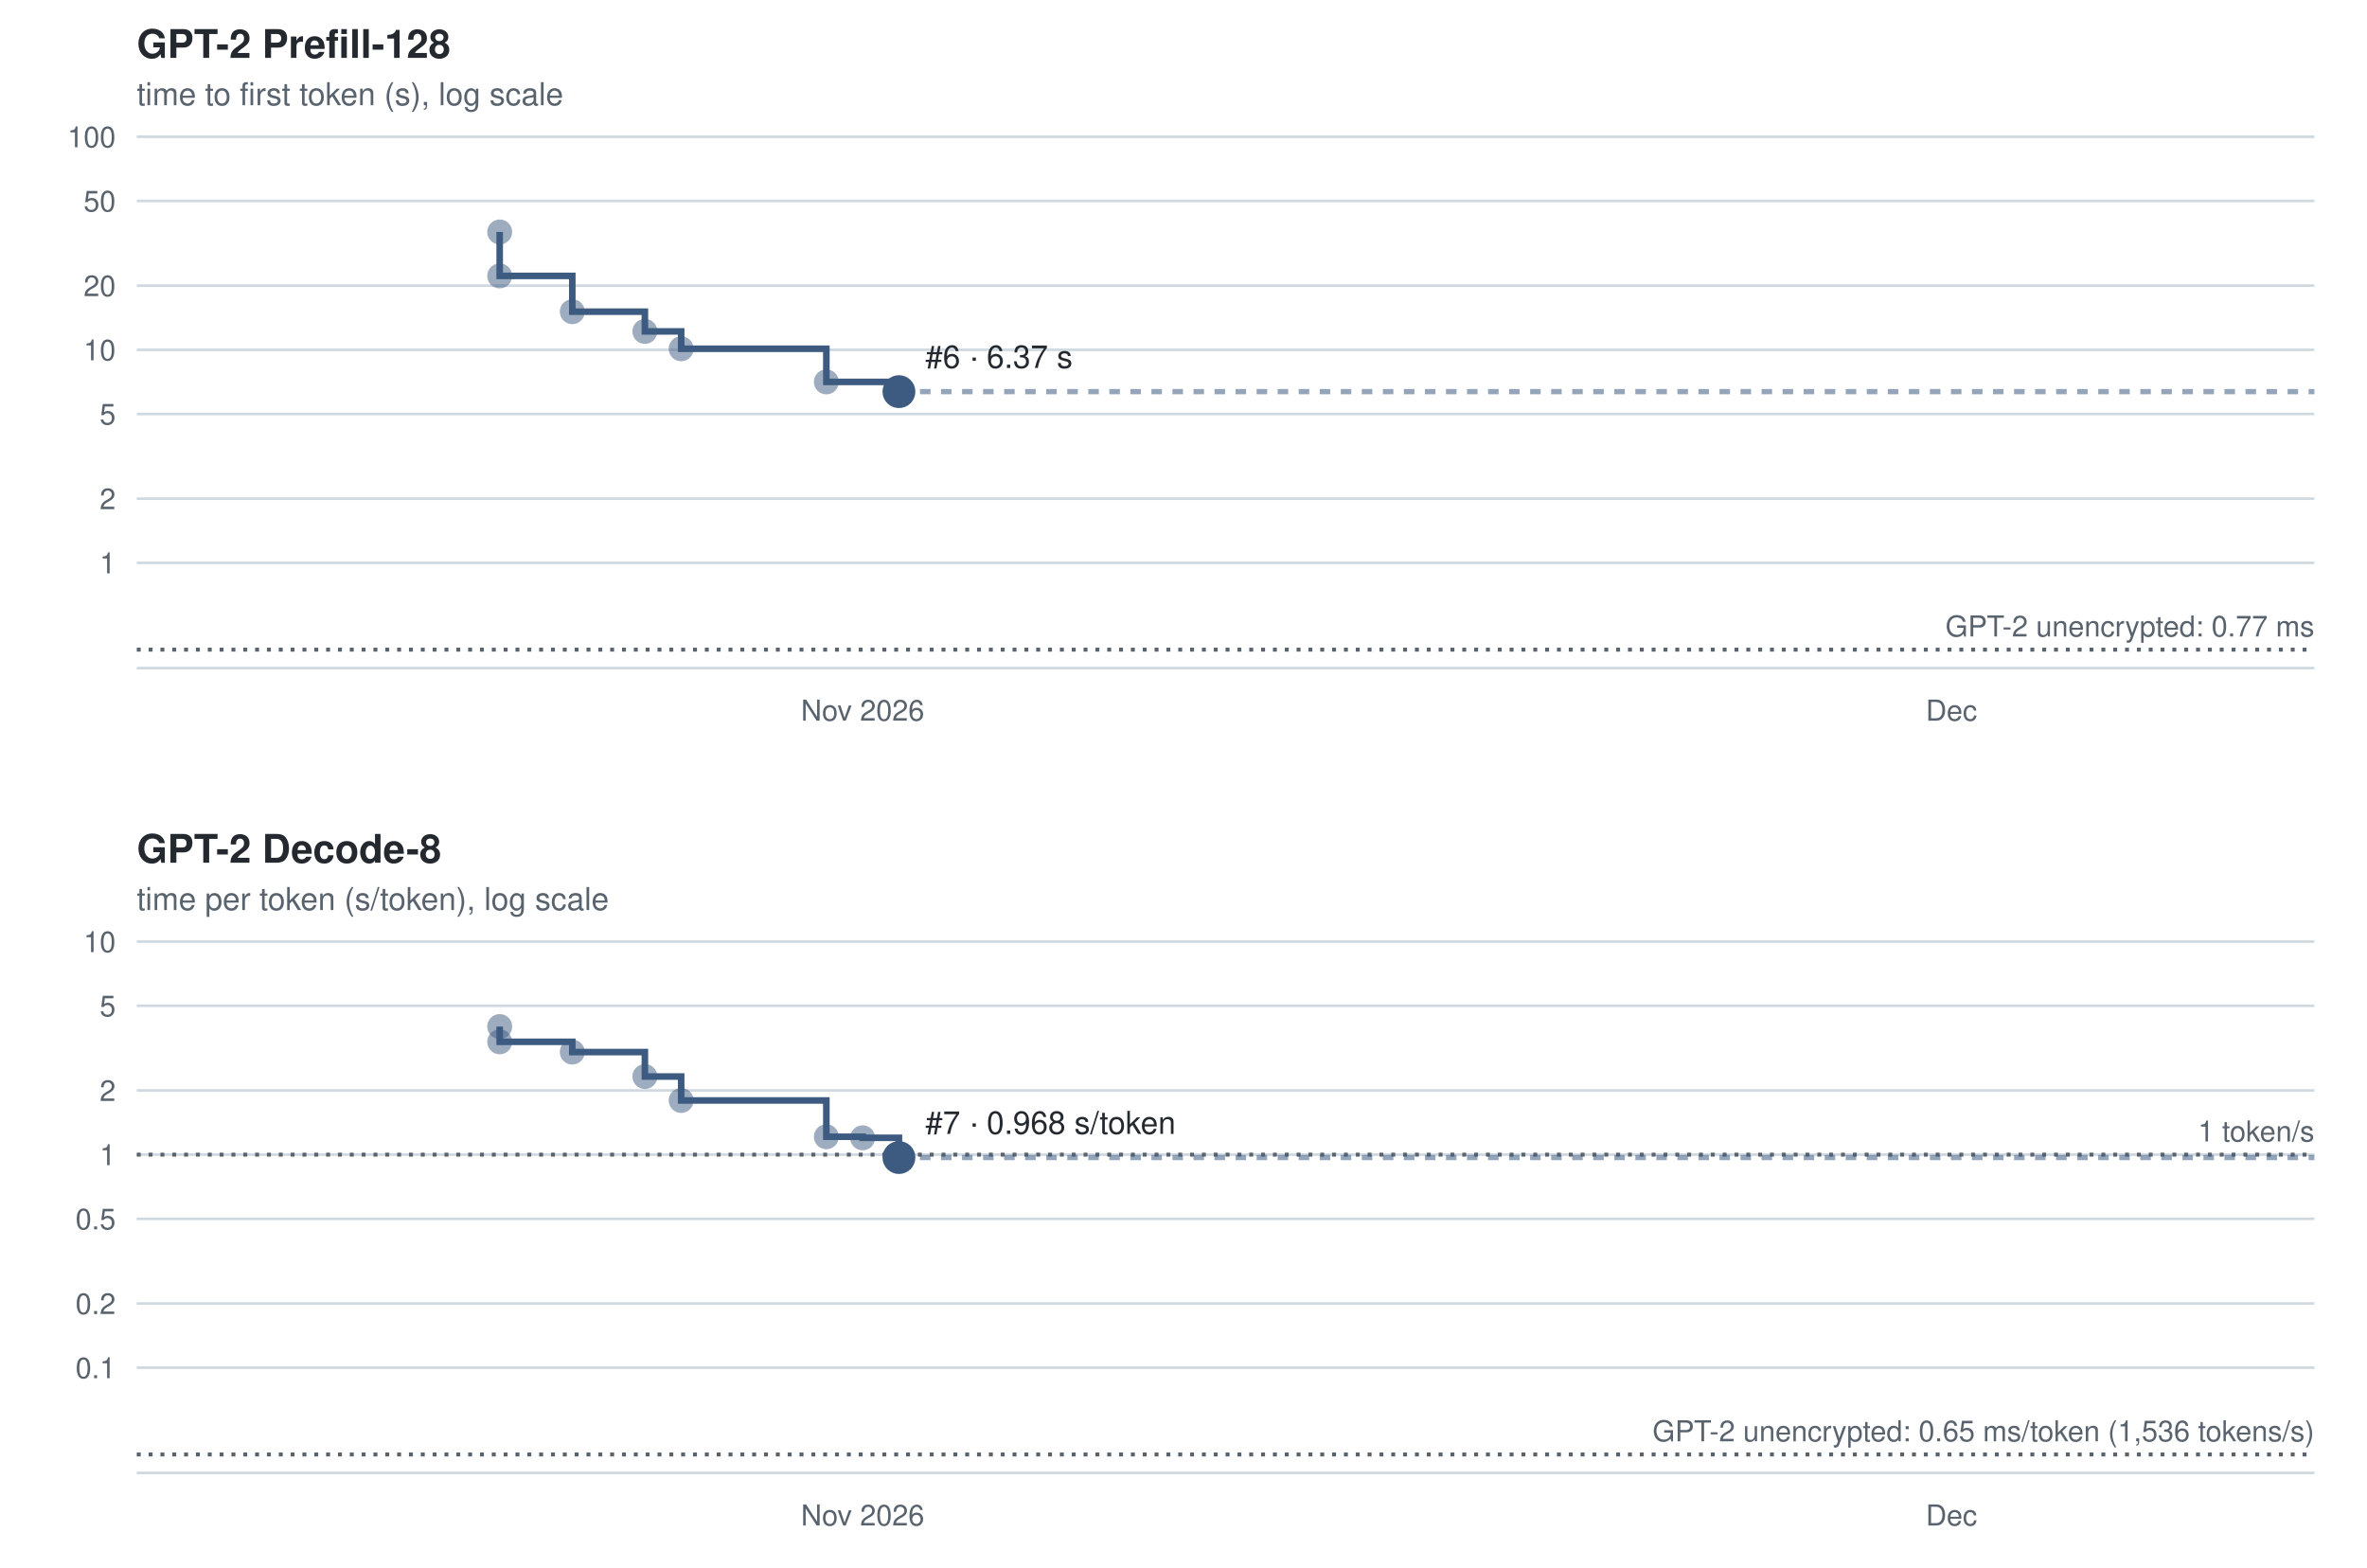
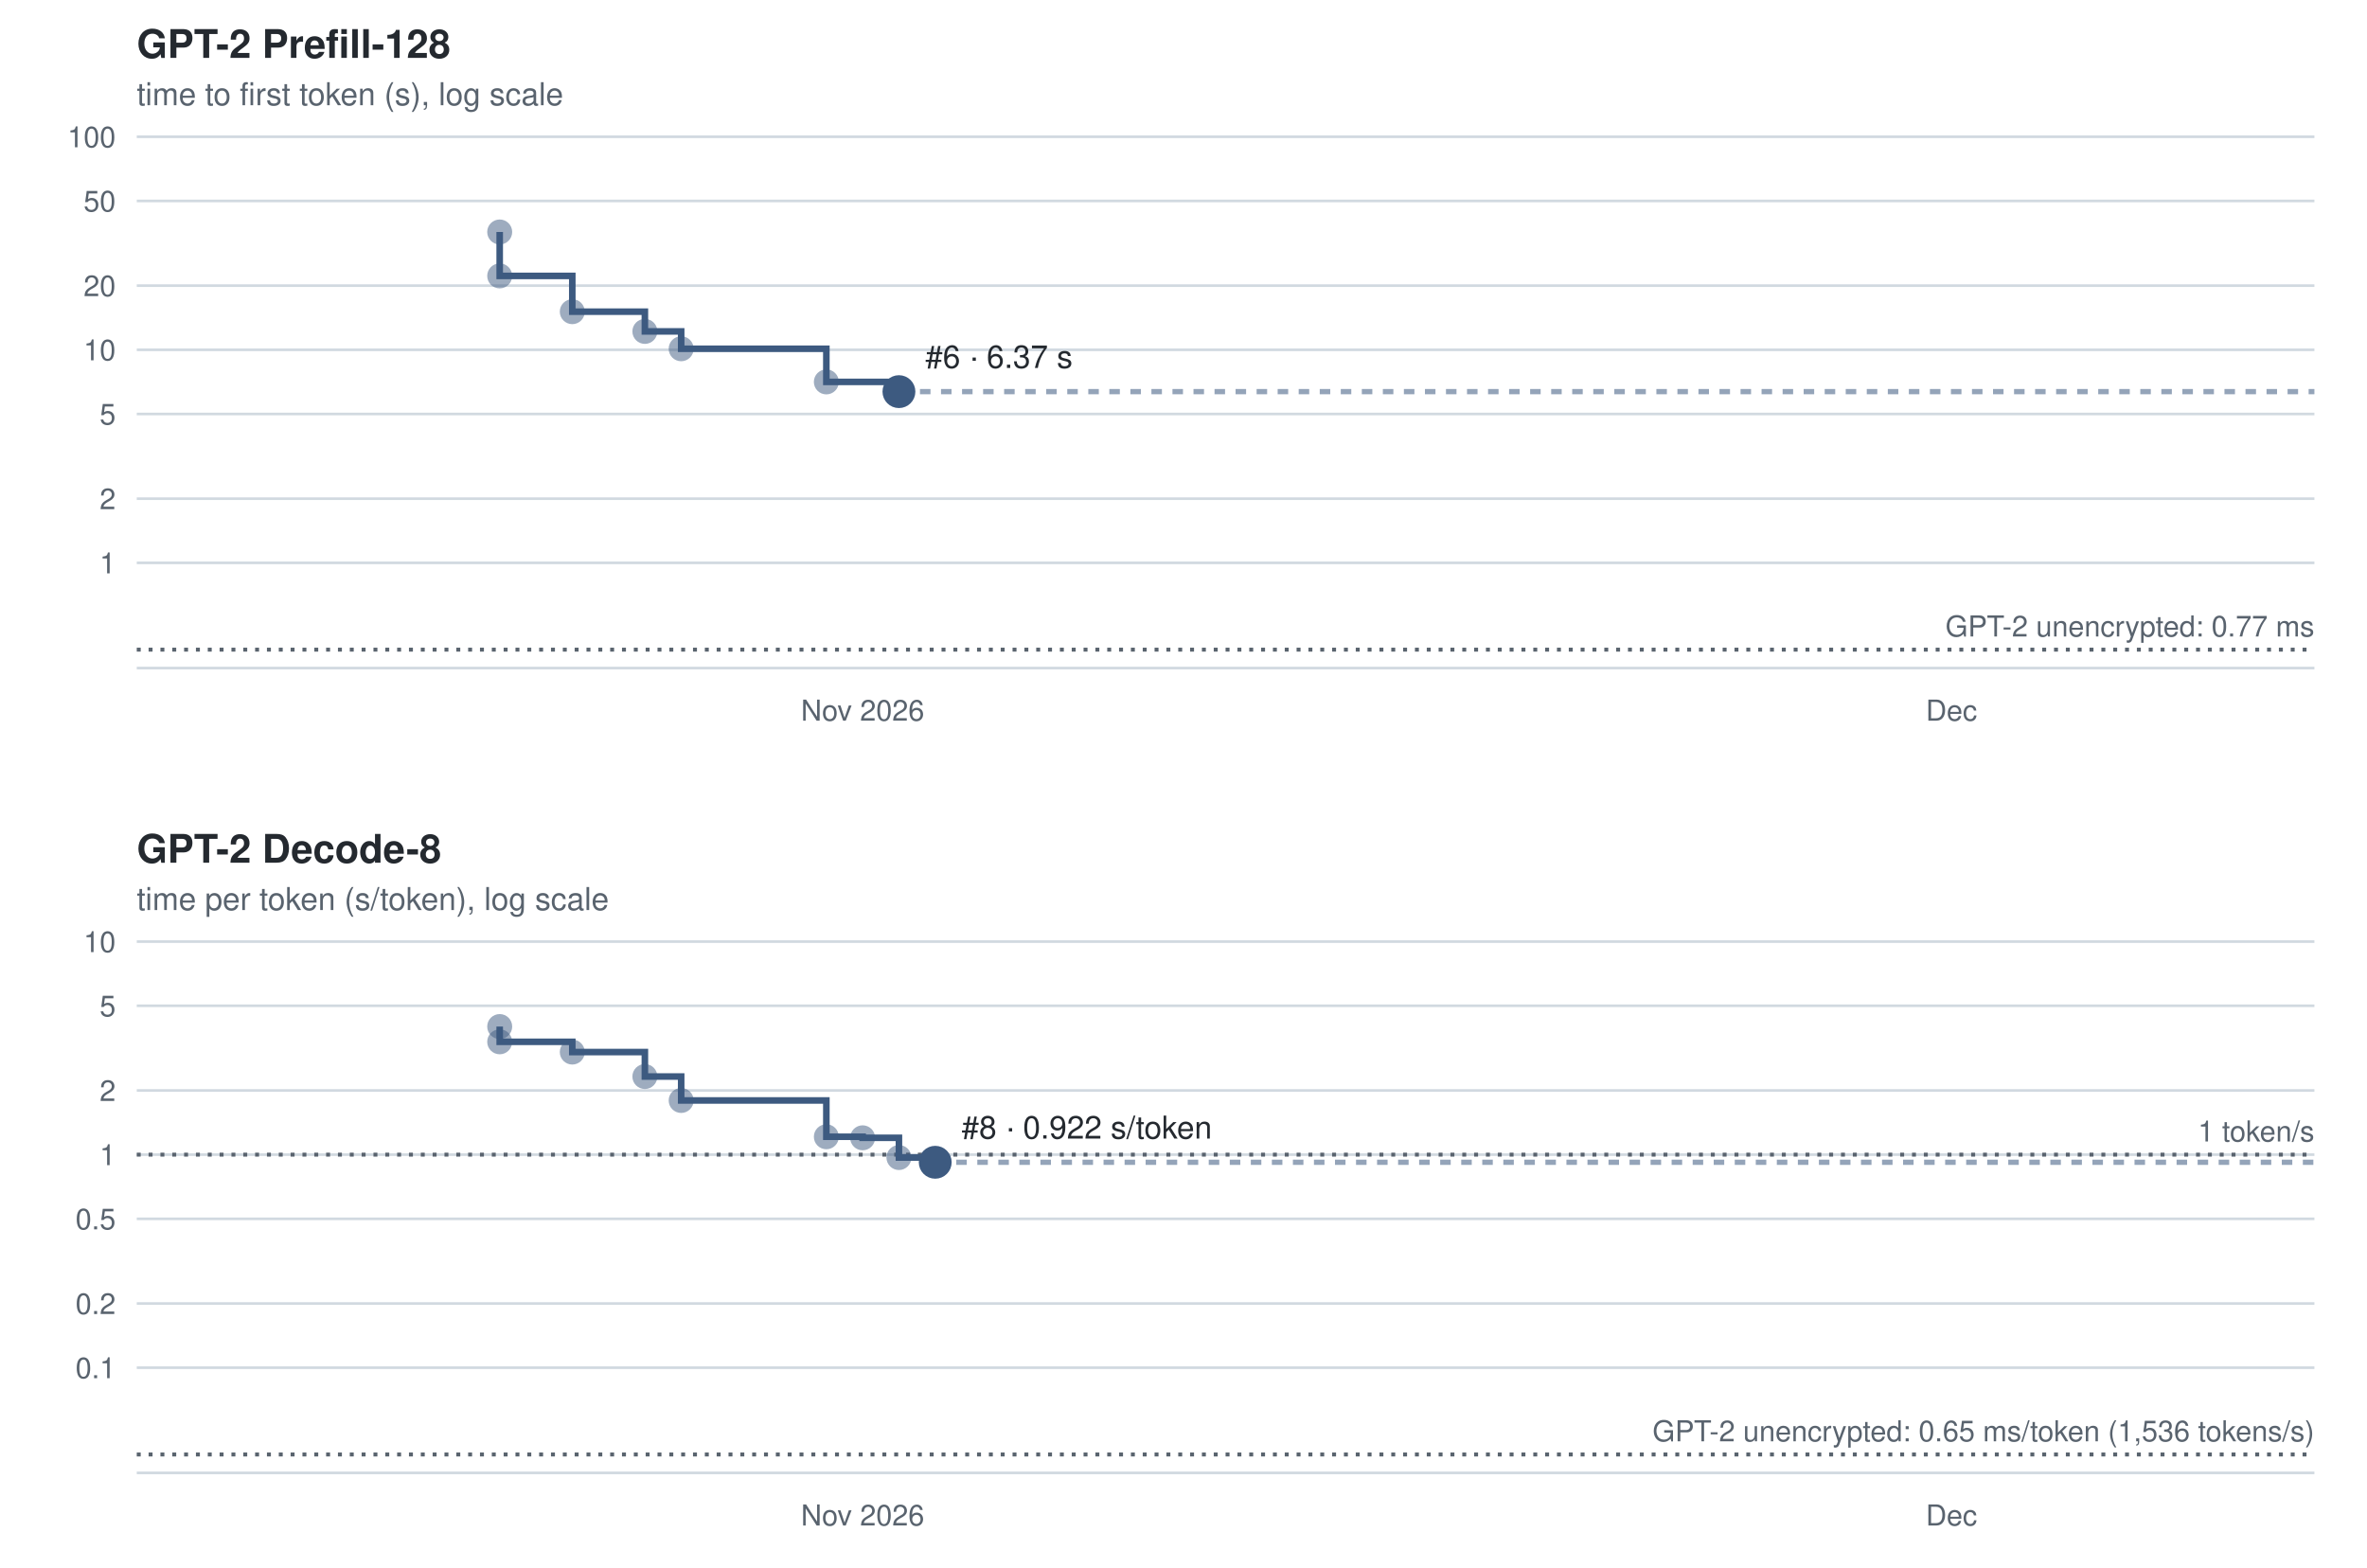
<svg xmlns="http://www.w3.org/2000/svg" viewBox="0 0 900 596" width="900" height="596" font-family="-apple-system,BlinkMacSystemFont,'Segoe UI',Helvetica,Arial,sans-serif" role="img" aria-label="Record progression of both tracks">
  <text fill="#24292f" x="52" y="22" font-size="15" font-weight="600">GPT-2 Prefill-128</text>
  <text fill="#59636e" x="52" y="40" font-size="12">time to first token (s), log scale</text>
  <line stroke="#d1d9e0" stroke-width="1" x1="52" x2="880" y1="214.0" y2="214.0" />
  <text fill="#59636e" x="44" y="218.0" font-size="11" text-anchor="end">1</text>
  <line stroke="#d1d9e0" stroke-width="1" x1="52" x2="880" y1="189.6" y2="189.6" />
  <text fill="#59636e" x="44" y="193.6" font-size="11" text-anchor="end">2</text>
  <line stroke="#d1d9e0" stroke-width="1" x1="52" x2="880" y1="157.4" y2="157.4" />
  <text fill="#59636e" x="44" y="161.4" font-size="11" text-anchor="end">5</text>
  <line stroke="#d1d9e0" stroke-width="1" x1="52" x2="880" y1="133.0" y2="133.0" />
  <text fill="#59636e" x="44" y="137.0" font-size="11" text-anchor="end">10</text>
  <line stroke="#d1d9e0" stroke-width="1" x1="52" x2="880" y1="108.6" y2="108.6" />
  <text fill="#59636e" x="44" y="112.6" font-size="11" text-anchor="end">20</text>
  <line stroke="#d1d9e0" stroke-width="1" x1="52" x2="880" y1="76.4" y2="76.4" />
  <text fill="#59636e" x="44" y="80.4" font-size="11" text-anchor="end">50</text>
  <line stroke="#d1d9e0" stroke-width="1" x1="52" x2="880" y1="52.0" y2="52.0" />
  <text fill="#59636e" x="44" y="56.0" font-size="11" text-anchor="end">100</text>
  <text fill="#59636e" x="328.0" y="274" font-size="11" text-anchor="middle">Nov 2026</text>
  <text fill="#59636e" x="742.0" y="274" font-size="11" text-anchor="middle">Dec</text>
  <line stroke="#d1d9e0" stroke-width="1" x1="52" x2="880" y1="254" y2="254" />
  <line stroke="#59636e" stroke-width="1.5" stroke-dasharray="1.5 3" x1="52" x2="880" y1="247.0" y2="247.0" />
  <text fill="#59636e" x="880" y="242.0" font-size="11" text-anchor="end">GPT-2 unencrypted: 0.77 ms</text>
  <path fill="none" stroke="#3d5a80" stroke-width="2.5" d="M190.0,88.2H190.0V104.9H217.6V118.5H245.2V126.0H259.0V132.6H314.2V145.2H341.8V148.9" />
  <path fill="none" stroke="#3d5a80" stroke-width="2" stroke-dasharray="4 4" opacity="0.55" d="M341.8,148.9H880" />
  <circle fill="#3d5a80" stroke="#3d5a80" stroke-width="2.5" cx="190.0" cy="88.2" r="3.5" opacity="0.5" tabindex="0" data-tip="{&quot;title&quot;: &quot;#0 Perseus (FIDESlib)&quot;, &quot;value&quot;: &quot;35.78 s&quot;, &quot;date&quot;: &quot;2026-10-22&quot;, &quot;by&quot;: &quot;@alexzilligmm, @Davide-F5-Marincione&quot;}" />
  <circle fill="#3d5a80" stroke="#3d5a80" stroke-width="2.5" cx="190.0" cy="104.9" r="3.5" opacity="0.5" tabindex="0" data-tip="{&quot;title&quot;: &quot;#1 Perseus on perseus-core&quot;, &quot;value&quot;: &quot;22.22 s&quot;, &quot;date&quot;: &quot;2026-10-22&quot;, &quot;by&quot;: &quot;@alexzilligmm, @Davide-F5-Marincione&quot;}" />
  <circle fill="#3d5a80" stroke="#3d5a80" stroke-width="2.5" cx="217.6" cy="118.5" r="3.5" opacity="0.5" tabindex="0" data-tip="{&quot;title&quot;: &quot;#2 PackedPrefill&quot;, &quot;value&quot;: &quot;15.11 s&quot;, &quot;date&quot;: &quot;2026-10-24&quot;, &quot;by&quot;: &quot;@erodola&quot;}" />
  <circle fill="#3d5a80" stroke="#3d5a80" stroke-width="2.5" cx="245.2" cy="126.0" r="3.5" opacity="0.5" tabindex="0" data-tip="{&quot;title&quot;: &quot;#3 BabyStepPrefill&quot;, &quot;value&quot;: &quot;12.2 s&quot;, &quot;date&quot;: &quot;2026-10-26&quot;, &quot;by&quot;: &quot;@erodola&quot;}" />
  <circle fill="#3d5a80" stroke="#3d5a80" stroke-width="2.5" cx="259.0" cy="132.6" r="3.5" opacity="0.5" tabindex="0" data-tip="{&quot;title&quot;: &quot;#4 LeanChainPrefill&quot;, &quot;value&quot;: &quot;10.12 s&quot;, &quot;date&quot;: &quot;2026-10-27&quot;, &quot;by&quot;: &quot;@erodola&quot;}" />
  <circle fill="#3d5a80" stroke="#3d5a80" stroke-width="2.5" cx="314.2" cy="145.2" r="3.5" opacity="0.5" tabindex="0" data-tip="{&quot;title&quot;: &quot;#5 LeanKeySwitch&quot;, &quot;value&quot;: &quot;7.07 s&quot;, &quot;date&quot;: &quot;2026-10-31&quot;, &quot;by&quot;: &quot;@alexzilligmm&quot;}" />
  <circle fill="#3d5a80" stroke="#3d5a80" stroke-width="2.5" cx="341.8" cy="148.9" r="5" tabindex="0" data-tip="{&quot;title&quot;: &quot;#6 FlippingToTokenPerSecond&quot;, &quot;value&quot;: &quot;6.37 s&quot;, &quot;date&quot;: &quot;2026-11-02&quot;, &quot;by&quot;: &quot;@alexzilligmm&quot;}" />
  <text fill="#24292f" x="351.8" y="139.9" font-size="12">#6 · 6.37 s</text>
  <text fill="#24292f" x="52" y="328" font-size="15" font-weight="600">GPT-2 Decode-8</text>
  <text fill="#59636e" x="52" y="346" font-size="12">time per token (s/token), log scale</text>
  <line stroke="#d1d9e0" stroke-width="1" x1="52" x2="880" y1="520.0" y2="520.0" />
  <text fill="#59636e" x="44" y="524.0" font-size="11" text-anchor="end">0.1</text>
  <line stroke="#d1d9e0" stroke-width="1" x1="52" x2="880" y1="495.6" y2="495.6" />
  <text fill="#59636e" x="44" y="499.6" font-size="11" text-anchor="end">0.2</text>
  <line stroke="#d1d9e0" stroke-width="1" x1="52" x2="880" y1="463.4" y2="463.4" />
  <text fill="#59636e" x="44" y="467.4" font-size="11" text-anchor="end">0.5</text>
  <line stroke="#d1d9e0" stroke-width="1" x1="52" x2="880" y1="439.0" y2="439.0" />
  <text fill="#59636e" x="44" y="443.0" font-size="11" text-anchor="end">1</text>
  <line stroke="#d1d9e0" stroke-width="1" x1="52" x2="880" y1="414.6" y2="414.6" />
  <text fill="#59636e" x="44" y="418.6" font-size="11" text-anchor="end">2</text>
  <line stroke="#d1d9e0" stroke-width="1" x1="52" x2="880" y1="382.4" y2="382.4" />
  <text fill="#59636e" x="44" y="386.4" font-size="11" text-anchor="end">5</text>
  <line stroke="#d1d9e0" stroke-width="1" x1="52" x2="880" y1="358.0" y2="358.0" />
  <text fill="#59636e" x="44" y="362.0" font-size="11" text-anchor="end">10</text>
  <text fill="#59636e" x="328.0" y="580" font-size="11" text-anchor="middle">Nov 2026</text>
  <text fill="#59636e" x="742.0" y="580" font-size="11" text-anchor="middle">Dec</text>
  <line stroke="#d1d9e0" stroke-width="1" x1="52" x2="880" y1="560" y2="560" />
  <line stroke="#59636e" stroke-width="1.5" stroke-dasharray="1.5 3" x1="52" x2="880" y1="439.0" y2="439.0" />
  <text fill="#59636e" x="880" y="434.0" font-size="11" text-anchor="end">1 token/s</text>
  <line stroke="#59636e" stroke-width="1.5" stroke-dasharray="1.5 3" x1="52" x2="880" y1="553.0" y2="553.0" />
  <text fill="#59636e" x="880" y="548.0" font-size="11" text-anchor="end">GPT-2 unencrypted: 0.65 ms/token (1,536 tokens/s)</text>
-   <path fill="none" stroke="#3d5a80" stroke-width="2.5" d="M190.0,390.3H190.0V396.1H217.6V400.0H245.2V409.3H259.0V418.4H314.2V432.2H328.0V432.6H341.8V440.1" />
-   <path fill="none" stroke="#3d5a80" stroke-width="2" stroke-dasharray="4 4" opacity="0.55" d="M341.8,440.1H880" />
+   <path fill="none" stroke="#3d5a80" stroke-width="2.5" d="M190.0,390.3H190.0V396.1H217.6V400.0H245.2V409.3H259.0V418.4H314.2V432.2H328.0V432.6H341.8V440.1H355.6V441.9" />
+   <path fill="none" stroke="#3d5a80" stroke-width="2" stroke-dasharray="4 4" opacity="0.55" d="M355.6,441.9H880" />
  <circle fill="#3d5a80" stroke="#3d5a80" stroke-width="2.5" cx="190.0" cy="390.3" r="3.5" opacity="0.5" tabindex="0" data-tip="{&quot;title&quot;: &quot;#0 Perseus (FIDESlib)&quot;, &quot;value&quot;: &quot;3.993 s/token&quot;, &quot;date&quot;: &quot;2026-10-22&quot;, &quot;by&quot;: &quot;@alexzilligmm, @Davide-F5-Marincione&quot;}" />
  <circle fill="#3d5a80" stroke="#3d5a80" stroke-width="2.5" cx="190.0" cy="396.1" r="3.5" opacity="0.5" tabindex="0" data-tip="{&quot;title&quot;: &quot;#1 Perseus on perseus-core&quot;, &quot;value&quot;: &quot;3.384 s/token&quot;, &quot;date&quot;: &quot;2026-10-22&quot;, &quot;by&quot;: &quot;@alexzilligmm, @Davide-F5-Marincione&quot;}" />
  <circle fill="#3d5a80" stroke="#3d5a80" stroke-width="2.5" cx="217.6" cy="400.0" r="3.5" opacity="0.5" tabindex="0" data-tip="{&quot;title&quot;: &quot;#2 FusedUnits&quot;, &quot;value&quot;: &quot;3.031 s/token&quot;, &quot;date&quot;: &quot;2026-10-24&quot;, &quot;by&quot;: &quot;@erodola&quot;}" />
  <circle fill="#3d5a80" stroke="#3d5a80" stroke-width="2.5" cx="245.2" cy="409.3" r="3.5" opacity="0.5" tabindex="0" data-tip="{&quot;title&quot;: &quot;#3 FittedDecode&quot;, &quot;value&quot;: &quot;2.325 s/token&quot;, &quot;date&quot;: &quot;2026-10-26&quot;, &quot;by&quot;: &quot;@erodola&quot;}" />
  <circle fill="#3d5a80" stroke="#3d5a80" stroke-width="2.5" cx="259.0" cy="418.4" r="3.5" opacity="0.5" tabindex="0" data-tip="{&quot;title&quot;: &quot;#4 LeanChainDecode&quot;, &quot;value&quot;: &quot;1.798 s/token&quot;, &quot;date&quot;: &quot;2026-10-27&quot;, &quot;by&quot;: &quot;@erodola&quot;}" />
  <circle fill="#3d5a80" stroke="#3d5a80" stroke-width="2.5" cx="314.2" cy="432.2" r="3.5" opacity="0.5" tabindex="0" data-tip="{&quot;title&quot;: &quot;#5 LeanKeySwitch&quot;, &quot;value&quot;: &quot;1.213 s/token&quot;, &quot;date&quot;: &quot;2026-10-31&quot;, &quot;by&quot;: &quot;@alexzilligmm&quot;}" />
  <circle fill="#3d5a80" stroke="#3d5a80" stroke-width="2.5" cx="328.0" cy="432.6" r="3.5" opacity="0.5" tabindex="0" data-tip="{&quot;title&quot;: &quot;#6 AlternatingChain&quot;, &quot;value&quot;: &quot;1.199 s/token&quot;, &quot;date&quot;: &quot;2026-11-01&quot;, &quot;by&quot;: &quot;@erodola&quot;}" />
-   <circle fill="#3d5a80" stroke="#3d5a80" stroke-width="2.5" cx="341.8" cy="440.1" r="5" tabindex="0" data-tip="{&quot;title&quot;: &quot;#7 FlippingToTokenPerSecond&quot;, &quot;value&quot;: &quot;0.968 s/token&quot;, &quot;date&quot;: &quot;2026-11-02&quot;, &quot;by&quot;: &quot;@alexzilligmm&quot;}" />
-   <text fill="#24292f" x="351.8" y="431.1" font-size="12">#7 · 0.968 s/token</text>
+   <circle fill="#3d5a80" stroke="#3d5a80" stroke-width="2.5" cx="341.8" cy="440.1" r="3.5" opacity="0.5" tabindex="0" data-tip="{&quot;title&quot;: &quot;#7 FlippingToTokenPerSecond&quot;, &quot;value&quot;: &quot;0.968 s/token&quot;, &quot;date&quot;: &quot;2026-11-02&quot;, &quot;by&quot;: &quot;@alexzilligmm&quot;}" />
+   <circle fill="#3d5a80" stroke="#3d5a80" stroke-width="2.5" cx="355.6" cy="441.9" r="5" tabindex="0" data-tip="{&quot;title&quot;: &quot;#8 CentredEvenEvalMod&quot;, &quot;value&quot;: &quot;0.922 s/token&quot;, &quot;date&quot;: &quot;2026-11-03&quot;, &quot;by&quot;: &quot;@z0cal&quot;}" />
+   <text fill="#24292f" x="365.6" y="432.9" font-size="12">#8 · 0.922 s/token</text>
</svg>
